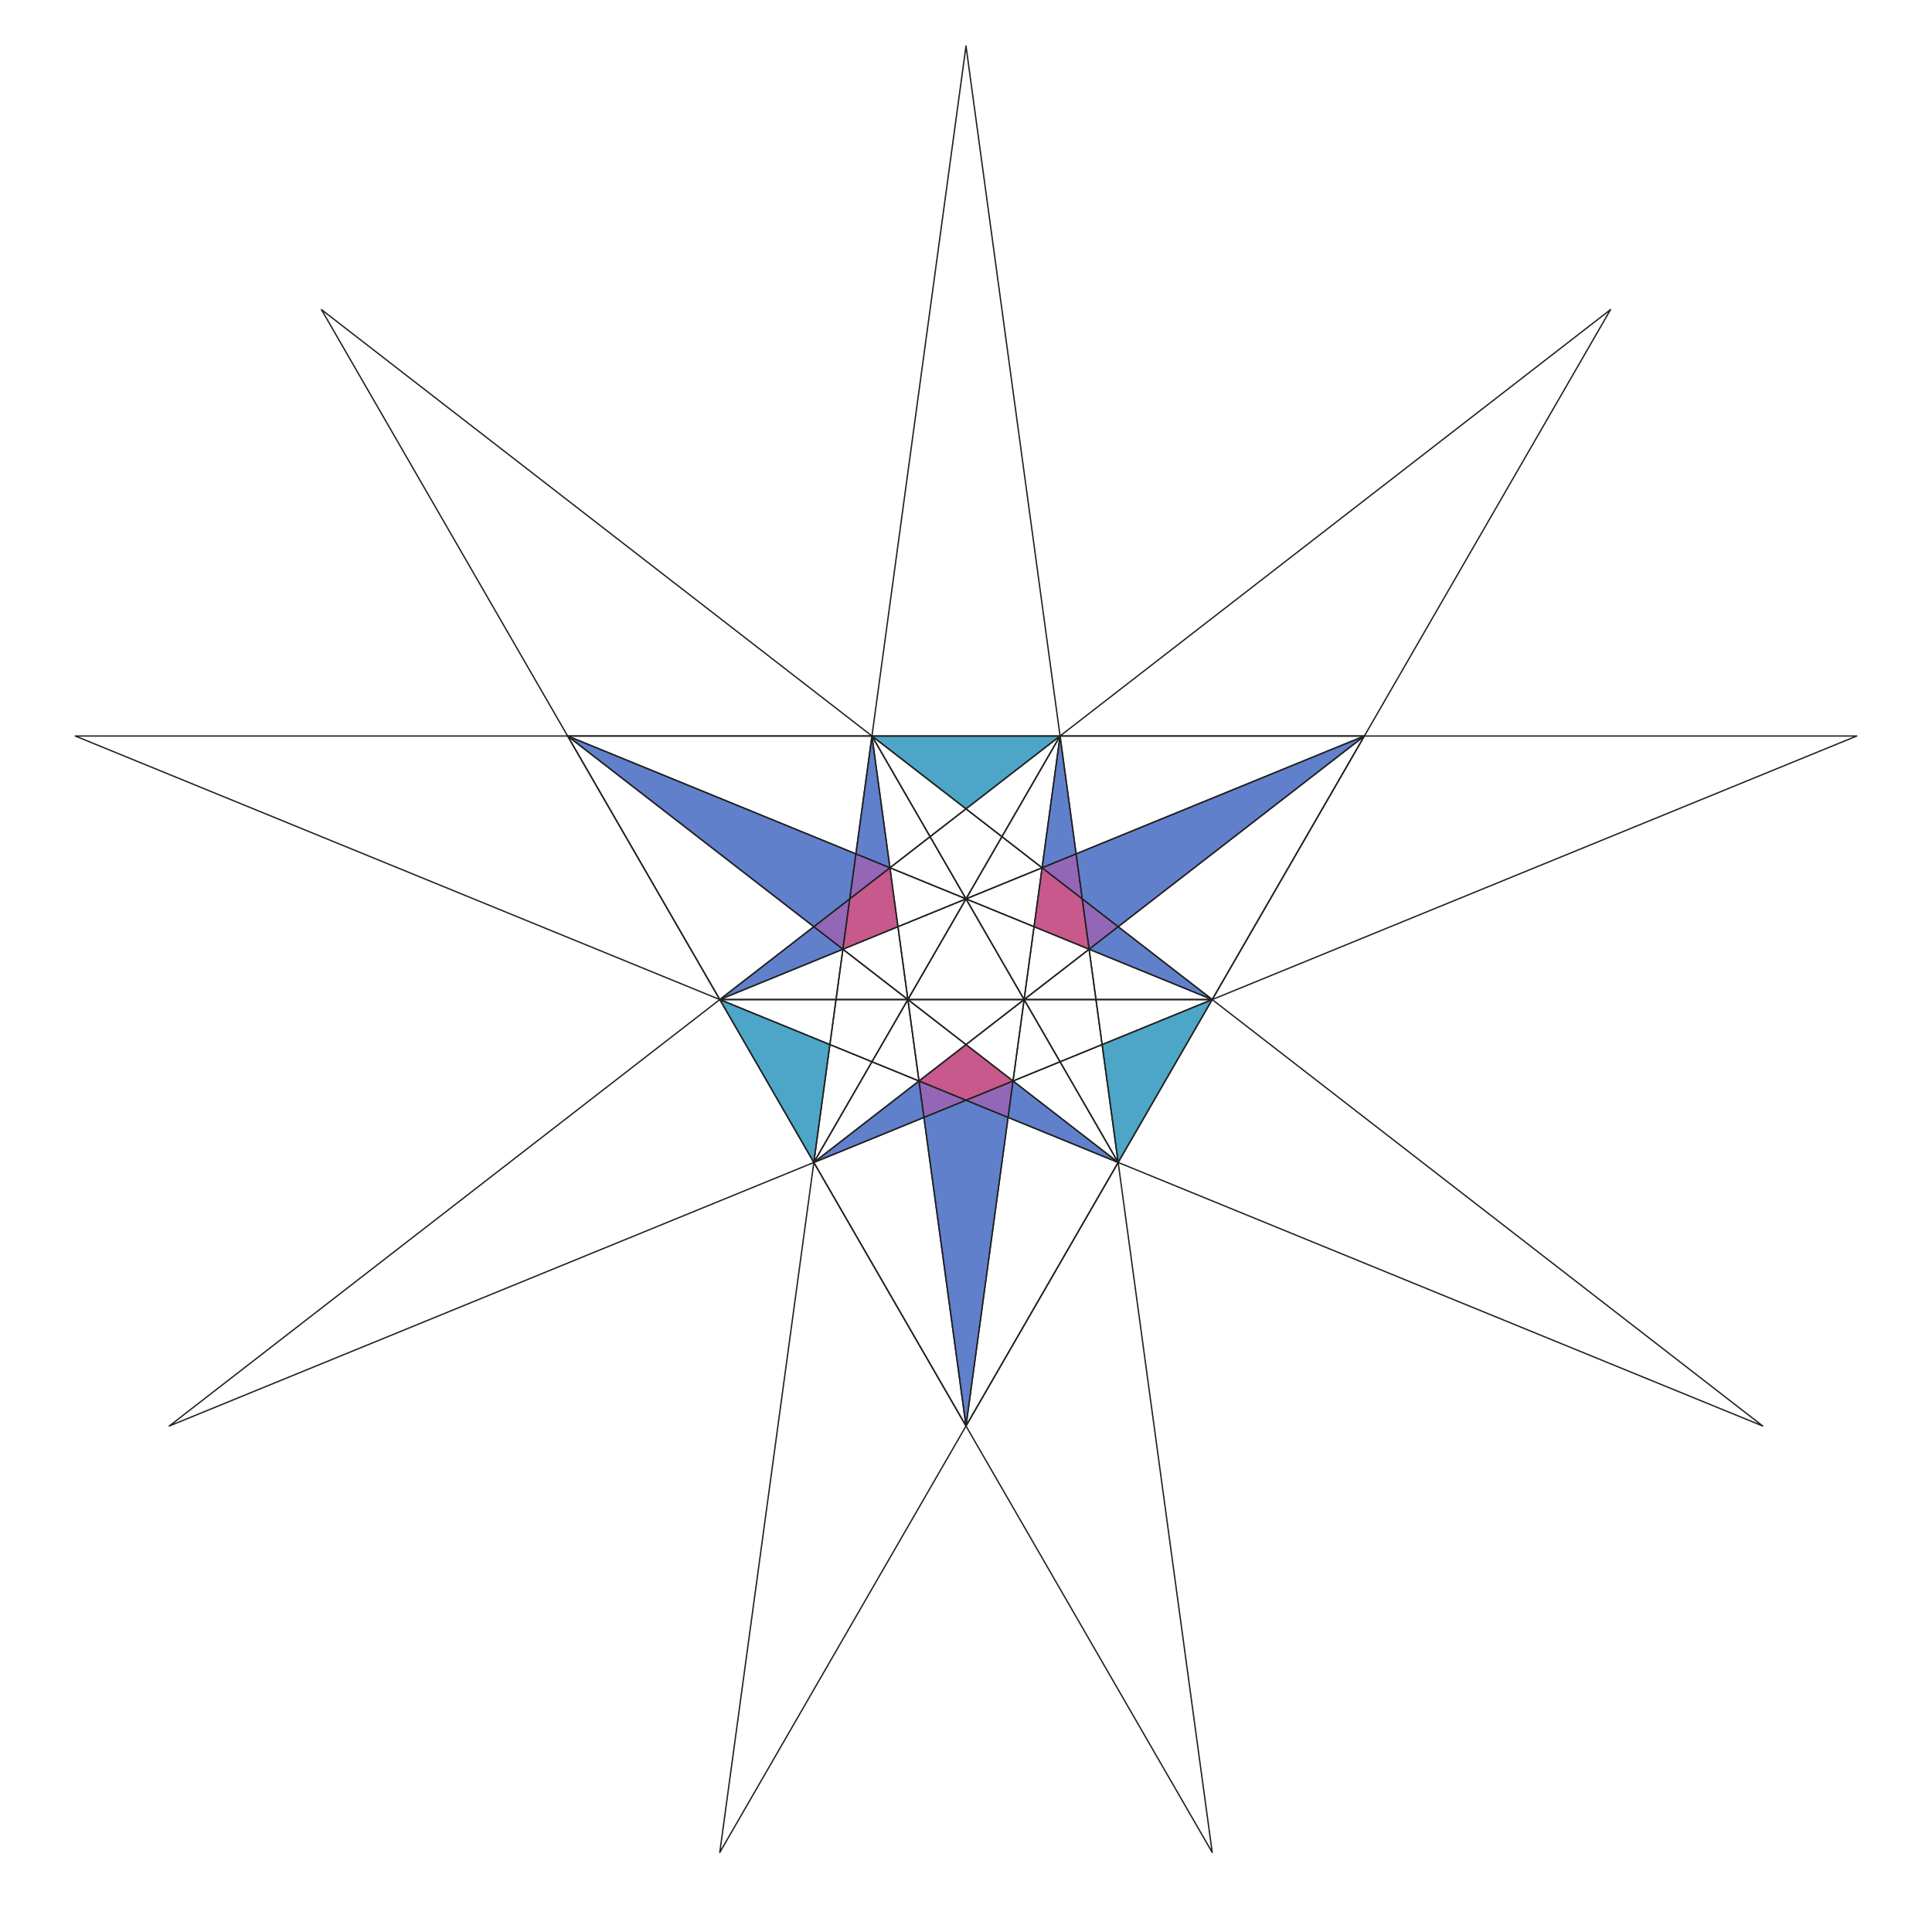
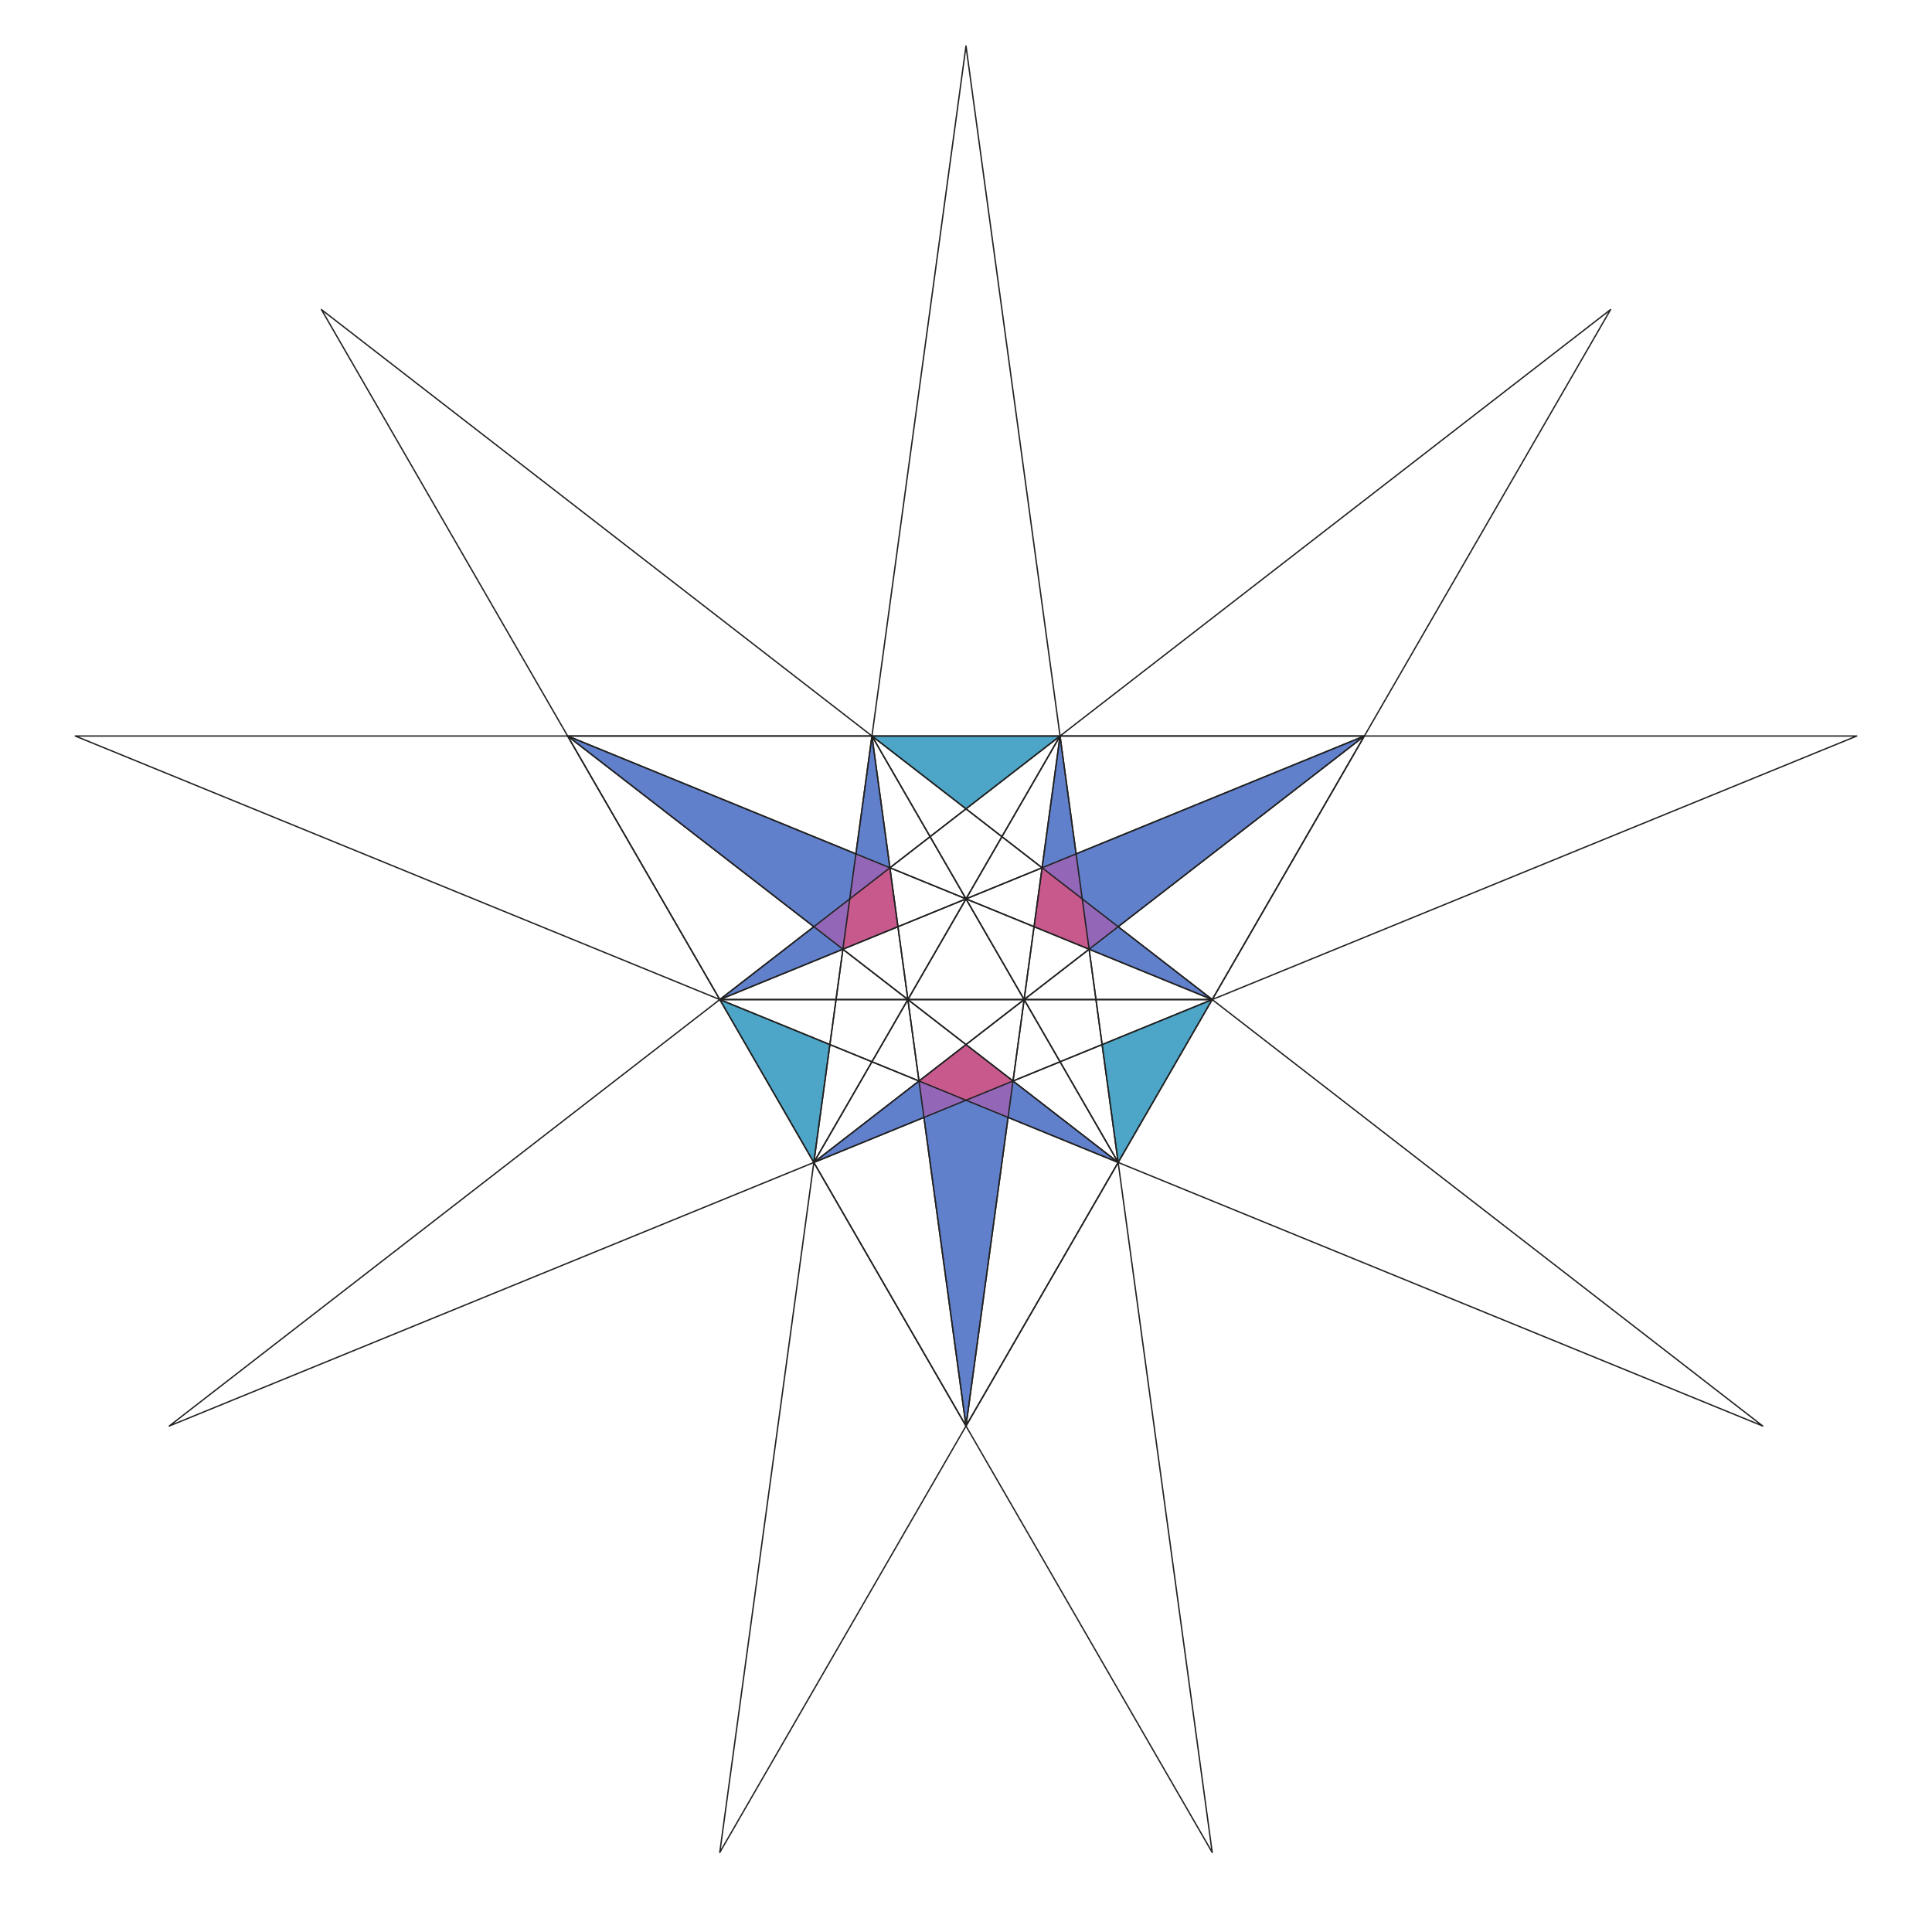
<svg xmlns="http://www.w3.org/2000/svg" viewBox="0 0 1000 1000" width="1000" height="1000">
  <rect width="1000" height="1000" fill="white" />
  <path d="M524.34,559.52L500,540.67L475.66,559.52L500,569.48Z" fill="rgb(199,89,140)" />
  <path d="M436.28,491.32L464.78,479.66L460.62,449.16L439.83,465.26Z" fill="rgb(199,89,140)" />
  <path d="M539.38,449.16L535.22,479.66L563.72,491.32L560.17,465.26Z" fill="rgb(199,89,140)" />
  <path d="M524.34,559.52L500,569.48L521.77,578.38Z" fill="rgb(148,102,184)" />
  <path d="M578.76,601.68L524.34,559.52L521.77,578.38Z" fill="rgb(97,128,204)" />
  <path d="M563.72,491.32L578.76,479.66L560.17,465.26Z" fill="rgb(148,102,184)" />
  <path d="M563.72,491.32L627.44,517.37L578.76,479.66Z" fill="rgb(97,128,204)" />
  <path d="M627.44,517.37L570.45,540.67L578.76,601.68Z" fill="rgb(77,166,199)" />
  <path d="M460.62,449.16L443.01,441.96L439.83,465.26Z" fill="rgb(148,102,184)" />
  <path d="M460.62,449.16L451.32,380.95L443.01,441.96Z" fill="rgb(97,128,204)" />
  <path d="M475.66,559.52L421.24,601.68L478.23,578.38Z" fill="rgb(97,128,204)" />
  <path d="M500,569.48L475.66,559.52L478.23,578.38Z" fill="rgb(148,102,184)" />
  <path d="M521.77,578.38L500,569.48L478.23,578.38L500,738.1Z" fill="rgb(97,128,204)" />
  <path d="M539.38,449.16L556.99,441.96L548.68,380.95Z" fill="rgb(97,128,204)" />
  <path d="M539.38,449.16L560.17,465.26L556.99,441.96Z" fill="rgb(148,102,184)" />
  <path d="M560.17,465.26L578.76,479.66L706.2,380.95L556.99,441.96Z" fill="rgb(97,128,204)" />
  <path d="M451.32,380.95L500,418.66L548.68,380.95Z" fill="rgb(77,166,199)" />
  <path d="M436.28,491.32L439.83,465.26L421.24,479.66Z" fill="rgb(148,102,184)" />
  <path d="M436.28,491.32L421.24,479.66L372.56,517.37Z" fill="rgb(97,128,204)" />
  <path d="M439.83,465.26L443.01,441.96L293.8,380.95L421.24,479.66Z" fill="rgb(97,128,204)" />
  <path d="M421.24,601.68L429.55,540.67L372.56,517.37Z" fill="rgb(77,166,199)" />
  <g fill="none" stroke="#222" stroke-width="0.7" stroke-linejoin="round">
    <path d="M500,465.26L469.92,517.37L530.08,517.37Z" />
    <path d="M500,465.26L530.08,517.37L535.22,479.66Z" />
    <path d="M469.92,517.37L500,465.26L464.78,479.66Z" />
    <path d="M530.08,517.37L469.92,517.37L500,540.67Z" />
    <path d="M530.08,517.37L563.72,491.32L535.22,479.66Z" />
    <path d="M530.08,517.37L500,540.67L524.34,559.52Z" />
    <path d="M563.72,491.32L530.08,517.37L567.27,517.37Z" />
    <path d="M530.08,517.37L524.34,559.52L548.68,549.57Z" />
    <path d="M530.08,517.37L548.68,549.57L570.45,540.67L567.27,517.37Z" />
    <path d="M469.92,517.37L464.78,479.66L436.28,491.32Z" />
    <path d="M500,540.67L469.92,517.37L475.66,559.52Z" />
    <path d="M469.92,517.37L436.28,491.32L432.73,517.37Z" />
    <path d="M475.66,559.52L469.92,517.37L451.32,549.57Z" />
    <path d="M451.32,549.57L469.92,517.37L432.73,517.37L429.55,540.67Z" />
    <path d="M464.78,479.66L500,465.26L460.62,449.16Z" />
    <path d="M500,465.26L535.22,479.66L539.38,449.16Z" />
    <path d="M500,465.26L539.38,449.16L518.59,433.06Z" />
    <path d="M460.62,449.16L500,465.26L481.41,433.06Z" />
    <path d="M481.41,433.06L500,465.26L518.59,433.06L500,418.66Z" />
    <path d="M548.68,549.57L524.34,559.52L578.76,601.68Z" />
    <path d="M548.68,549.57L578.76,601.68L570.45,540.67Z" />
    <path d="M500,738.1L478.23,578.38L421.24,601.68Z" />
    <path d="M563.72,491.32L567.27,517.37L627.44,517.37Z" />
    <path d="M567.27,517.37L570.45,540.67L627.44,517.37Z" />
    <path d="M548.68,380.95L556.99,441.96L706.2,380.95Z" />
    <path d="M372.56,517.37L421.24,479.66L293.8,380.95Z" />
    <path d="M460.62,449.16L481.41,433.06L451.32,380.95Z" />
    <path d="M451.32,380.95L481.41,433.06L500,418.66Z" />
    <path d="M475.66,559.52L451.32,549.57L421.24,601.68Z" />
    <path d="M421.24,601.68L451.32,549.57L429.55,540.67Z" />
    <path d="M578.76,601.68L521.77,578.38L500,738.1Z" />
    <path d="M518.59,433.06L539.38,449.16L548.68,380.95Z" />
    <path d="M500,418.66L518.59,433.06L548.68,380.95Z" />
    <path d="M706.2,380.95L578.76,479.66L627.44,517.37Z" />
    <path d="M432.73,517.37L436.28,491.32L372.56,517.37Z" />
    <path d="M429.55,540.67L432.73,517.37L372.56,517.37Z" />
    <path d="M293.8,380.95L443.01,441.96L451.32,380.95Z" />
    <path d="M548.68,380.95L706.2,380.95L833.63,160.23Z" />
    <path d="M451.32,380.95L548.68,380.95L500,23.81Z" />
    <path d="M293.8,380.95L451.32,380.95L166.37,160.23Z" />
    <path d="M500,738.1L421.24,601.68L372.56,958.82Z" />
    <path d="M372.56,517.37L293.8,380.95L38.93,380.95Z" />
    <path d="M421.24,601.68L372.56,517.37L87.61,738.1Z" />
    <path d="M627.44,517.37L578.76,601.68L912.39,738.1Z" />
    <path d="M578.76,601.68L500,738.1L627.44,958.82Z" />
    <path d="M706.2,380.95L627.44,517.37L961.07,380.95Z" />
  </g>
-   <g fill="none" stroke="#222" stroke-width="0.7" stroke-linejoin="round">
-     <path d="M524.34,559.52L500,540.67L475.66,559.52L500,569.48Z" />
-     <path d="M436.28,491.32L464.78,479.66L460.62,449.16L439.83,465.26Z" />
-     <path d="M539.38,449.16L535.22,479.66L563.72,491.32L560.17,465.26Z" />
-     <path d="M524.34,559.52L500,569.48L521.77,578.38Z" />
-     <path d="M578.76,601.68L524.34,559.52L521.77,578.38Z" />
-     <path d="M563.72,491.32L578.76,479.66L560.17,465.26Z" />
-     <path d="M563.72,491.32L627.44,517.37L578.76,479.66Z" />
-     <path d="M627.44,517.37L570.45,540.67L578.76,601.68Z" />
-     <path d="M460.62,449.16L443.01,441.96L439.83,465.26Z" />
-     <path d="M460.62,449.16L451.32,380.95L443.01,441.96Z" />
-     <path d="M475.66,559.52L421.24,601.68L478.23,578.38Z" />
-     <path d="M500,569.48L475.66,559.52L478.23,578.38Z" />
-     <path d="M521.77,578.38L500,569.48L478.23,578.38L500,738.1Z" />
-     <path d="M539.38,449.16L556.99,441.96L548.68,380.95Z" />
-     <path d="M539.38,449.16L560.17,465.26L556.99,441.96Z" />
-     <path d="M560.17,465.26L578.76,479.66L706.2,380.95L556.99,441.96Z" />
-     <path d="M451.32,380.95L500,418.66L548.68,380.95Z" />
-     <path d="M436.28,491.32L439.83,465.26L421.24,479.66Z" />
-     <path d="M436.28,491.32L421.24,479.66L372.56,517.37Z" />
-     <path d="M439.83,465.26L443.01,441.96L293.8,380.95L421.24,479.66Z" />
-     <path d="M421.24,601.68L429.55,540.67L372.56,517.37Z" />
+   <g fill="none" stroke="#222" stroke-width="0.7" stroke-linecap="round" stroke-linejoin="round">
+     <path d="M475.66,559.52L500,569.48" />
+     <path d="M500,569.48L524.34,559.52" />
+     <path d="M460.62,449.16L439.83,465.26" />
+     <path d="M439.83,465.26L436.28,491.32" />
+     <path d="M563.72,491.32L560.17,465.26" />
+     <path d="M560.17,465.26L539.38,449.16" />
+     <path d="M500,569.48L521.77,578.38" />
+     <path d="M521.77,578.38L524.34,559.52" />
+     <path d="M563.72,491.32L578.76,479.66" />
+     <path d="M578.76,479.66L560.17,465.26" />
+     <path d="M460.62,449.16L443.01,441.96" />
+     <path d="M443.01,441.96L439.83,465.26" />
+     <path d="M478.23,578.38L475.66,559.52" />
+     <path d="M478.23,578.38L500,569.48" />
+     <path d="M539.38,449.16L556.99,441.96" />
+     <path d="M560.17,465.26L556.99,441.96" />
+     <path d="M439.83,465.26L421.24,479.66" />
+     <path d="M421.24,479.66L436.28,491.32" />
+   </g>
+   <g fill="none" stroke="#222" stroke-width="0.7" stroke-linecap="round" stroke-linejoin="round">
+     <path d="M524.34,559.52L500,540.67" />
+     <path d="M500,540.67L475.66,559.52" />
+     <path d="M436.28,491.32L464.78,479.66" />
+     <path d="M464.78,479.66L460.62,449.16" />
+     <path d="M539.38,449.16L535.22,479.66" />
+     <path d="M535.22,479.66L563.72,491.32" />
+     <path d="M578.76,601.68L524.34,559.52" />
+     <path d="M521.77,578.38L578.76,601.68" />
+     <path d="M563.72,491.32L627.44,517.37" />
+     <path d="M627.44,517.37L578.76,479.66" />
+     <path d="M627.44,517.37L570.45,540.67" />
+     <path d="M570.45,540.67L578.76,601.68" />
+     <path d="M578.76,601.68L627.44,517.37" />
+     <path d="M460.62,449.16L451.32,380.95" />
+     <path d="M451.32,380.95L443.01,441.96" />
+     <path d="M475.66,559.52L421.24,601.68" />
+     <path d="M421.24,601.68L478.23,578.38" />
+     <path d="M478.23,578.38L500,738.1" />
+     <path d="M500,738.1L521.77,578.38" />
+     <path d="M556.99,441.96L548.68,380.95" />
+     <path d="M548.68,380.95L539.38,449.16" />
+     <path d="M578.76,479.66L706.2,380.95" />
+     <path d="M706.2,380.95L556.99,441.96" />
+     <path d="M451.32,380.95L500,418.66" />
+     <path d="M500,418.66L548.68,380.95" />
+     <path d="M548.68,380.95L451.32,380.95" />
+     <path d="M421.24,479.66L372.56,517.37" />
+     <path d="M372.56,517.37L436.28,491.32" />
+     <path d="M443.01,441.96L293.8,380.95" />
+     <path d="M293.8,380.95L421.24,479.66" />
+     <path d="M421.24,601.68L429.55,540.67" />
+     <path d="M429.55,540.67L372.56,517.37" />
+     <path d="M372.56,517.37L421.24,601.68" />
  </g>
</svg>
